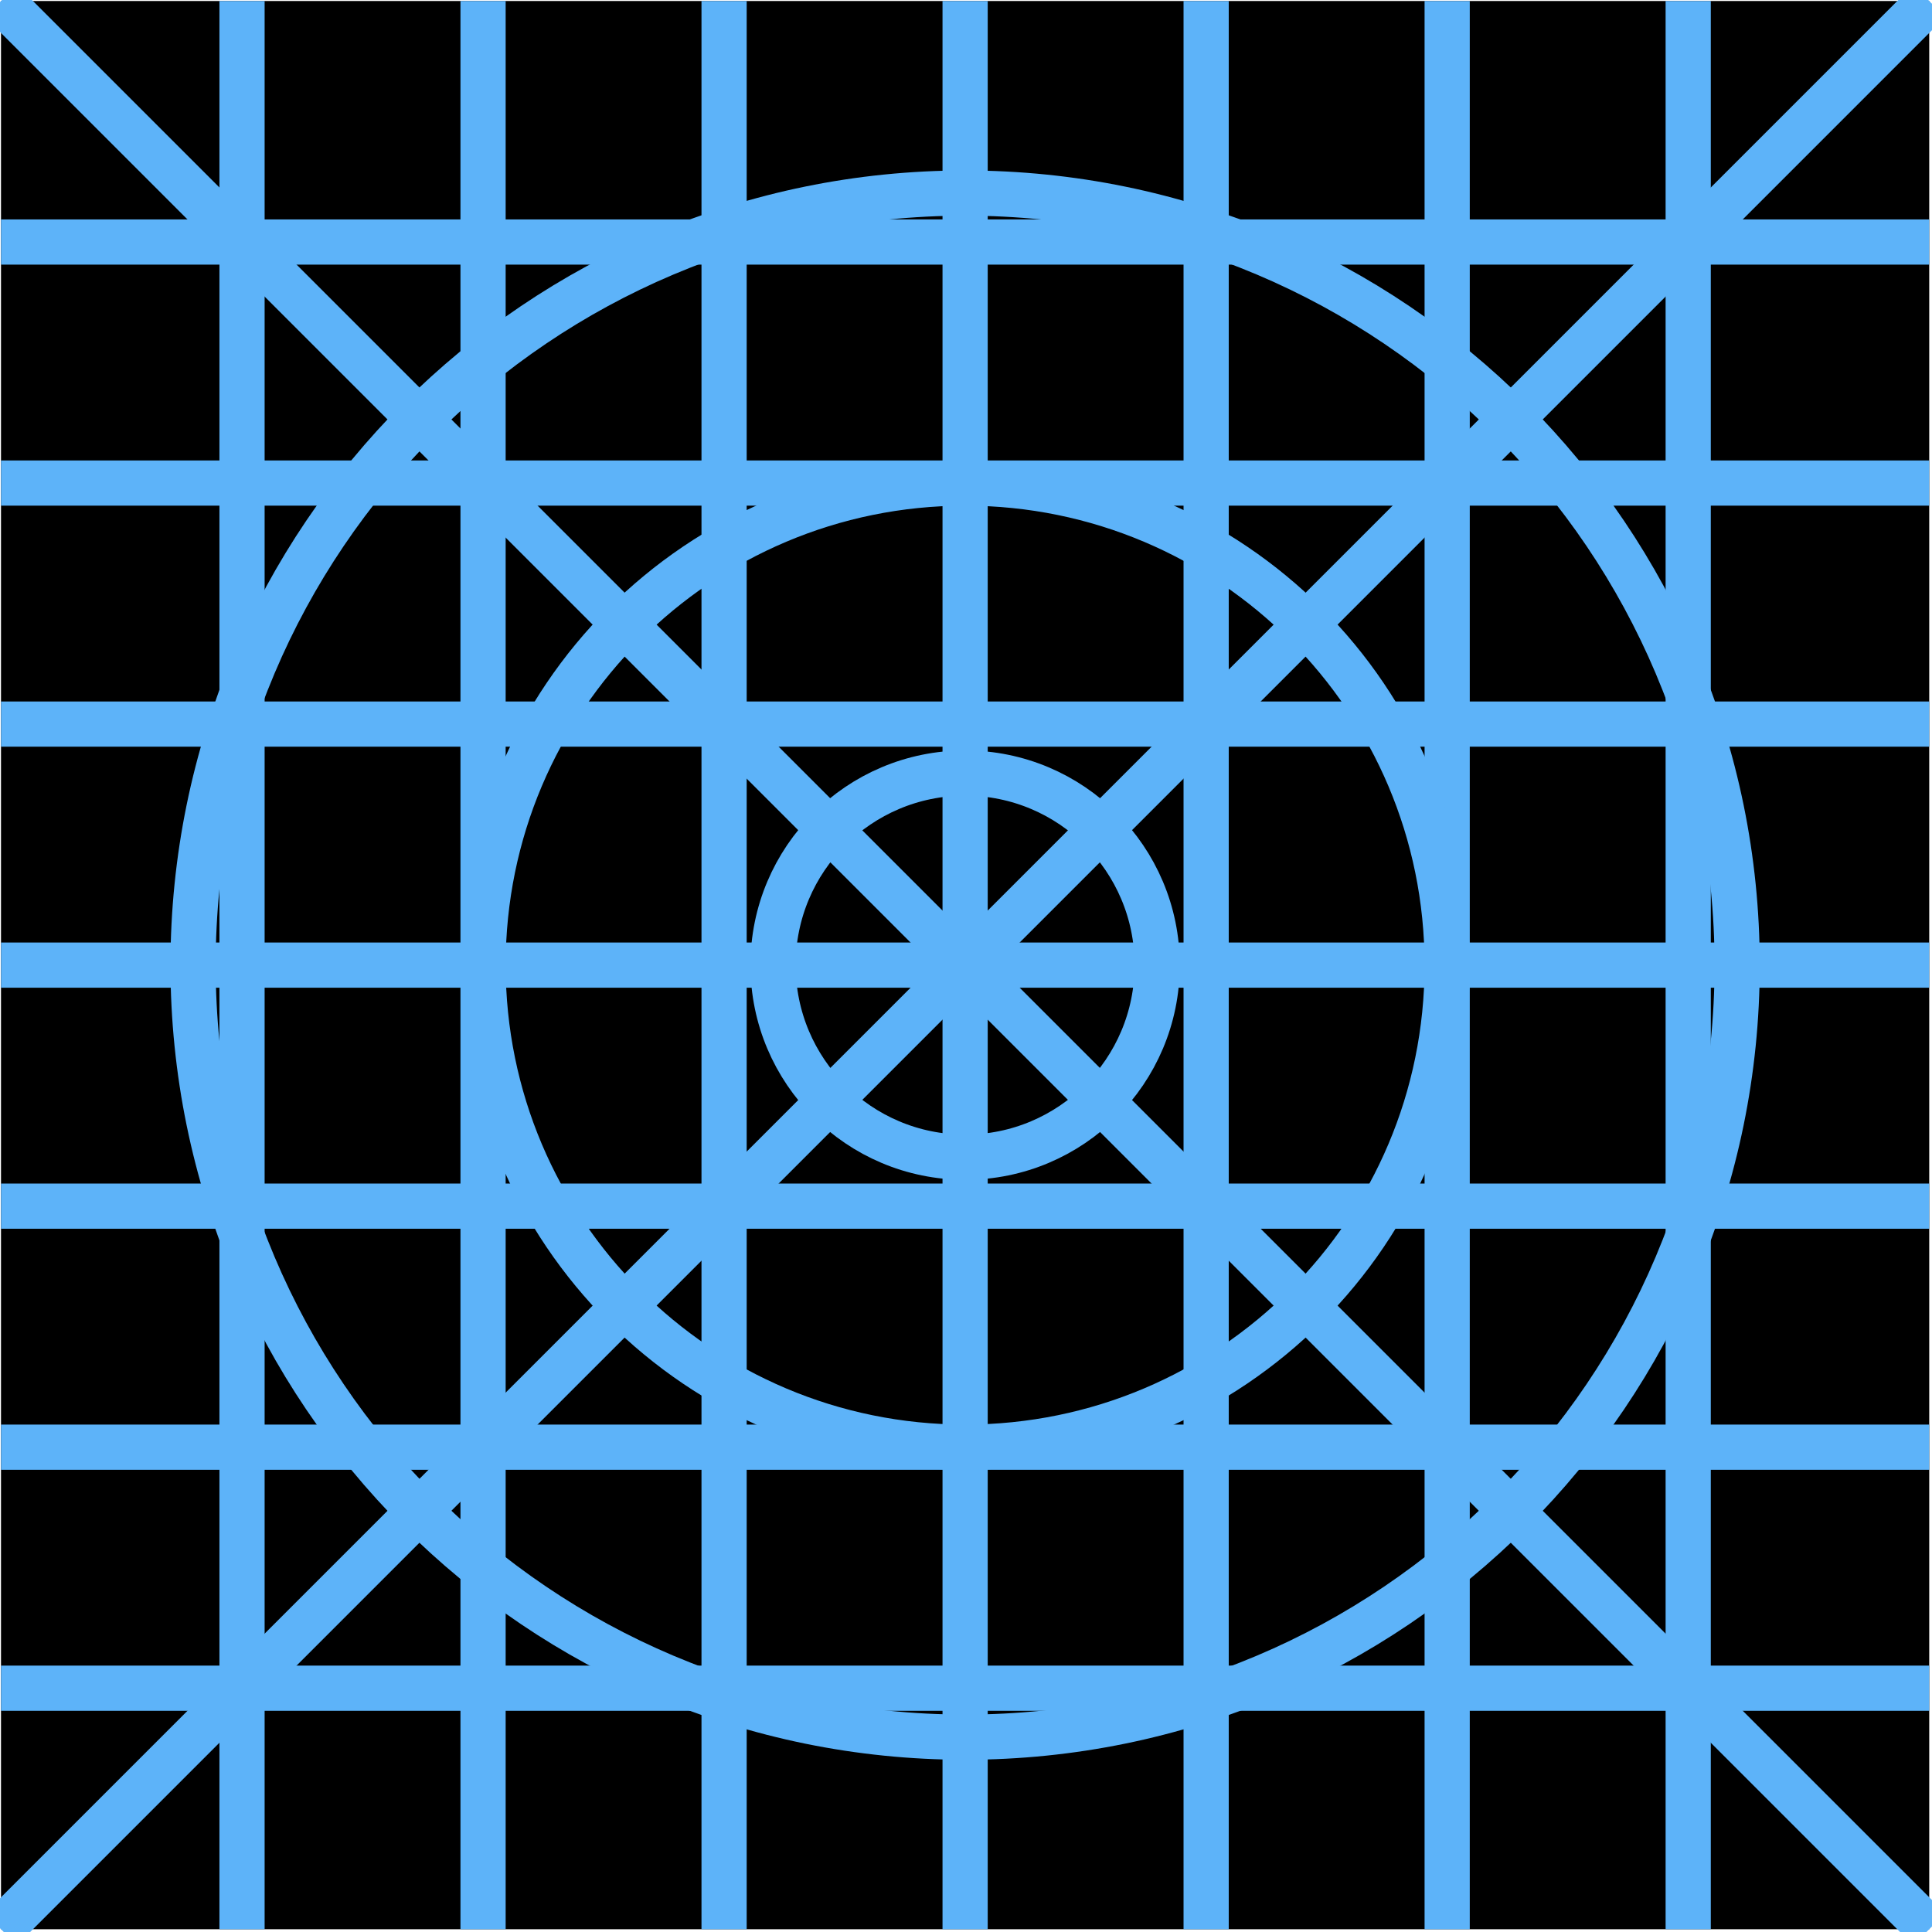
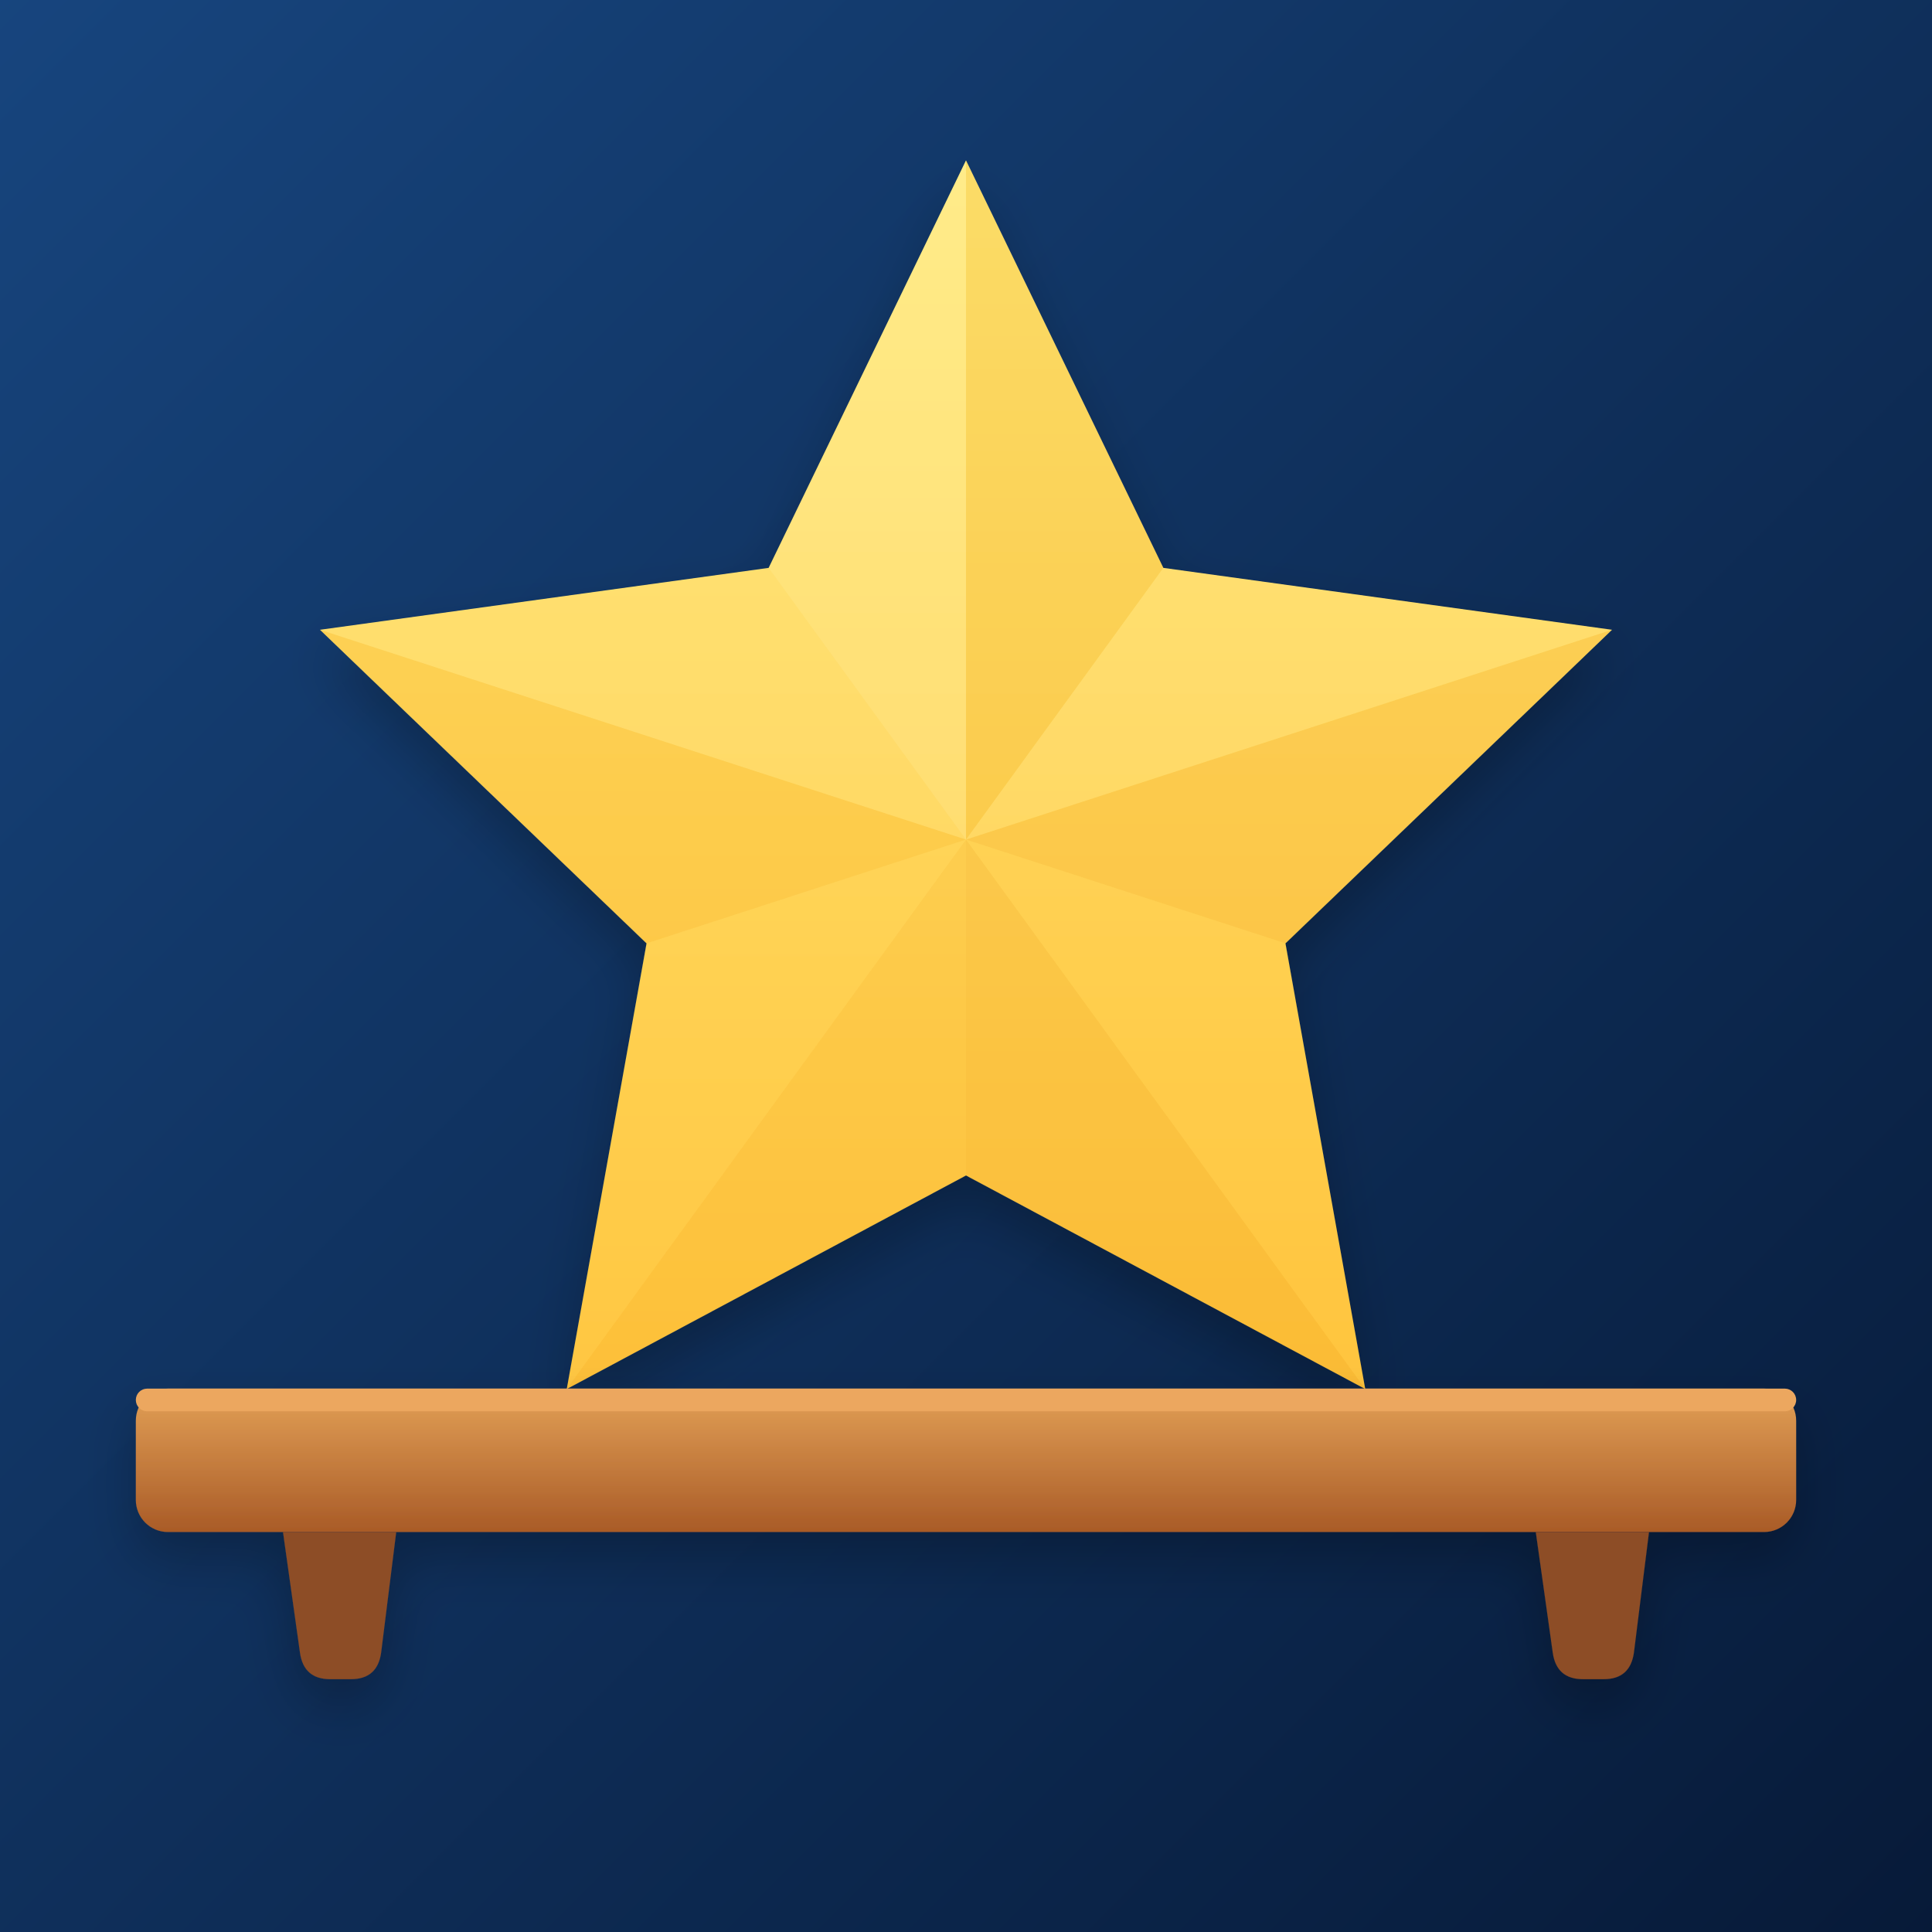
- <svg xmlns="http://www.w3.org/2000/svg" width="1026" height="1026" viewBox="0 0 1026 1026" fill="none">
-   <style>path { opacity: 1; stroke-width: 24; }</style>
-   <rect width="1024" height="1024" transform="translate(0.53033 0.530334)" fill="black" style="fill:black;fill-opacity:1;" />
-   <path d="M1024.53 896.53H0.53" stroke="#5DB3F9" style="stroke:#5DB3F9;stroke:color(display-p3 0.365 0.702 0.977);stroke-opacity:1;" stroke-width="1.5" stroke-miterlimit="10" />
-   <path d="M1024.53 768.53H0.53" stroke="#5DB3F9" style="stroke:#5DB3F9;stroke:color(display-p3 0.365 0.702 0.977);stroke-opacity:1;" stroke-width="1.5" stroke-miterlimit="10" />
-   <path d="M1024.53 640.53H0.53" stroke="#5DB3F9" style="stroke:#5DB3F9;stroke:color(display-p3 0.365 0.702 0.977);stroke-opacity:1;" stroke-width="1.5" stroke-miterlimit="10" />
-   <path d="M1024.53 512.53H0.53" stroke="#5DB3F9" style="stroke:#5DB3F9;stroke:color(display-p3 0.365 0.702 0.977);stroke-opacity:1;" stroke-width="1.5" stroke-miterlimit="10" />
-   <path d="M1024.53 384.53H0.53" stroke="#5DB3F9" style="stroke:#5DB3F9;stroke:color(display-p3 0.365 0.702 0.977);stroke-opacity:1;" stroke-width="1.5" stroke-miterlimit="10" />
-   <path d="M1024.53 256.53H0.53" stroke="#5DB3F9" style="stroke:#5DB3F9;stroke:color(display-p3 0.365 0.702 0.977);stroke-opacity:1;" stroke-width="1.5" stroke-miterlimit="10" />
-   <path d="M1024.53 128.53H0.53" stroke="#5DB3F9" style="stroke:#5DB3F9;stroke:color(display-p3 0.365 0.702 0.977);stroke-opacity:1;" stroke-width="1.5" stroke-miterlimit="10" />
-   <path d="M896.53 1024.53V0.53" stroke="#5DB3F9" style="stroke:#5DB3F9;stroke:color(display-p3 0.365 0.702 0.977);stroke-opacity:1;" stroke-width="1.5" stroke-miterlimit="10" />
-   <path d="M768.53 1024.53V0.53" stroke="#5DB3F9" style="stroke:#5DB3F9;stroke:color(display-p3 0.365 0.702 0.977);stroke-opacity:1;" stroke-width="1.5" stroke-miterlimit="10" />
-   <path d="M640.53 1024.53V0.53" stroke="#5DB3F9" style="stroke:#5DB3F9;stroke:color(display-p3 0.365 0.702 0.977);stroke-opacity:1;" stroke-width="1.5" stroke-miterlimit="10" />
-   <path d="M512.53 1024.53V0.53" stroke="#5DB3F9" style="stroke:#5DB3F9;stroke:color(display-p3 0.365 0.702 0.977);stroke-opacity:1;" stroke-width="1.5" stroke-miterlimit="10" />
-   <path d="M384.53 1024.53V0.53" stroke="#5DB3F9" style="stroke:#5DB3F9;stroke:color(display-p3 0.365 0.702 0.977);stroke-opacity:1;" stroke-width="1.5" stroke-miterlimit="10" />
-   <path d="M256.53 1024.53V0.53" stroke="#5DB3F9" style="stroke:#5DB3F9;stroke:color(display-p3 0.365 0.702 0.977);stroke-opacity:1;" stroke-width="1.5" stroke-miterlimit="10" />
-   <path d="M128.53 1024.53V0.53" stroke="#5DB3F9" style="stroke:#5DB3F9;stroke:color(display-p3 0.365 0.702 0.977);stroke-opacity:1;" stroke-width="1.5" stroke-miterlimit="10" />
-   <path d="M1024.53 0.53L0.53 1024.53" stroke="#5DB3F9" style="stroke:#5DB3F9;stroke:color(display-p3 0.365 0.702 0.977);stroke-opacity:1;" stroke-width="1.5" stroke-miterlimit="10" />
-   <path d="M1024.53 1024.53L0.53 0.53" stroke="#5DB3F9" style="stroke:#5DB3F9;stroke:color(display-p3 0.365 0.702 0.977);stroke-opacity:1;" stroke-width="1.5" stroke-miterlimit="10" />
-   <path d="M512.53 922.53C738.967 922.53 922.53 738.967 922.53 512.53C922.53 286.094 738.967 102.53 512.53 102.53C286.094 102.53 102.53 286.094 102.53 512.53C102.53 738.967 286.094 922.53 512.53 922.53Z" stroke="#5DB3F9" style="stroke:#5DB3F9;stroke:color(display-p3 0.365 0.702 0.977);stroke-opacity:1;" stroke-width="1.5" stroke-miterlimit="10" />
-   <path d="M512.53 768.53C653.915 768.53 768.53 653.915 768.53 512.53C768.53 371.145 653.915 256.53 512.53 256.53C371.145 256.53 256.53 371.145 256.53 512.53C256.53 653.915 371.145 768.53 512.53 768.53Z" stroke="#5DB3F9" style="stroke:#5DB3F9;stroke:color(display-p3 0.365 0.702 0.977);stroke-opacity:1;" stroke-width="1.5" stroke-miterlimit="10" />
-   <path d="M512.53 614.53C568.863 614.53 614.53 568.863 614.53 512.53C614.53 456.197 568.863 410.53 512.53 410.53C456.197 410.53 410.53 456.197 410.53 512.53C410.53 568.863 456.197 614.53 512.53 614.53Z" stroke="#5DB3F9" style="stroke:#5DB3F9;stroke:color(display-p3 0.365 0.702 0.977);stroke-opacity:1;" stroke-width="1.5" stroke-miterlimit="10" />
+ <svg xmlns="http://www.w3.org/2000/svg" viewBox="0 0 1024 1024" role="img" aria-labelledby="title desc">
+   <defs>
+     <linearGradient id="bg" x1="0" y1="0" x2="1" y2="1">
+       <stop offset="0%" stop-color="#17457E" />
+       <stop offset="100%" stop-color="#071A38" />
+     </linearGradient>
+     <linearGradient id="starBase" x1="0" y1="0" x2="0" y2="1">
+       <stop offset="0%" stop-color="#FFE878" />
+       <stop offset="100%" stop-color="#FFC23B" />
+     </linearGradient>
+     <linearGradient id="wood" x1="0" y1="0" x2="0" y2="1">
+       <stop offset="0%" stop-color="#E3A157" />
+       <stop offset="100%" stop-color="#A95B27" />
+     </linearGradient>
+     <filter id="shadow" x="-30%" y="-30%" width="160%" height="170%">
+       <feDropShadow dx="0" dy="14" stdDeviation="14" flood-color="#000000" flood-opacity=".24" />
+     </filter>
+     <clipPath id="starClip">
+       <polygon points="512.0,85.0 616.6,301.0 854.4,333.8 681.3,500.0 723.6,736.2 512.0,623.0 300.4,736.2 342.7,500.0 169.6,333.8 407.4,301.0" />
+     </clipPath>
+   </defs>
+   <rect width="1024" height="1024" fill="url(#bg)" />
+   <polygon points="512.0,85.0 616.6,301.0 854.4,333.8 681.3,500.0 723.6,736.2 512.0,623.0 300.4,736.2 342.7,500.0 169.6,333.8 407.4,301.0" fill="url(#starBase)" filter="url(#shadow)" />
+   <g clip-path="url(#starClip)">
+     <path d="M512 85 L512 445 L407.4 301.0 Z" fill="#FFF4B2" opacity=".30" />
+     <path d="M512 85 L616.6 301.0 L512 445 Z" fill="#EAA51B" opacity=".18" />
+     <path d="M169.6 333.8 L407.4 301.0 L512 445 Z" fill="#FFF0A2" opacity=".20" />
+     <path d="M169.6 333.8 L342.7 500.0 L512 445 Z" fill="#F4B126" opacity=".22" />
+     <path d="M854.4 333.8 L616.6 301.0 L512 445 Z" fill="#FFF1A8" opacity=".18" />
+     <path d="M854.4 333.8 L681.3 500.0 L512 445 Z" fill="#EFA21C" opacity=".20" />
+     <path d="M300.4 736.2 L342.7 500.0 L512 445 Z" fill="#FFD85B" opacity=".19" />
+     <path d="M300.4 736.2 L512.0 623.0 L512 445 Z" fill="#F5B128" opacity=".17" />
+     <path d="M723.6 736.2 L681.3 500.0 L512 445 Z" fill="#FFCF49" opacity=".18" />
+     <path d="M723.6 736.2 L512.0 623.0 L512 445 Z" fill="#E99A15" opacity=".18" />
+   </g>
+   <g filter="url(#shadow)">
+     <rect x="72" y="736" width="880" height="76" rx="17" fill="url(#wood)" />
+     <rect x="72" y="736" width="880" height="12" rx="6" fill="#ECA75E" />
+     <path d="M150 812H210L202 876Q200 890 186 890H175Q161 890 159 876Z" fill="#8D4D25" />
+     <path d="M814 812H874L866 876Q864 890 850 890H839Q825 890 823 876Z" fill="#8D4D25" />
+   </g>
</svg>
